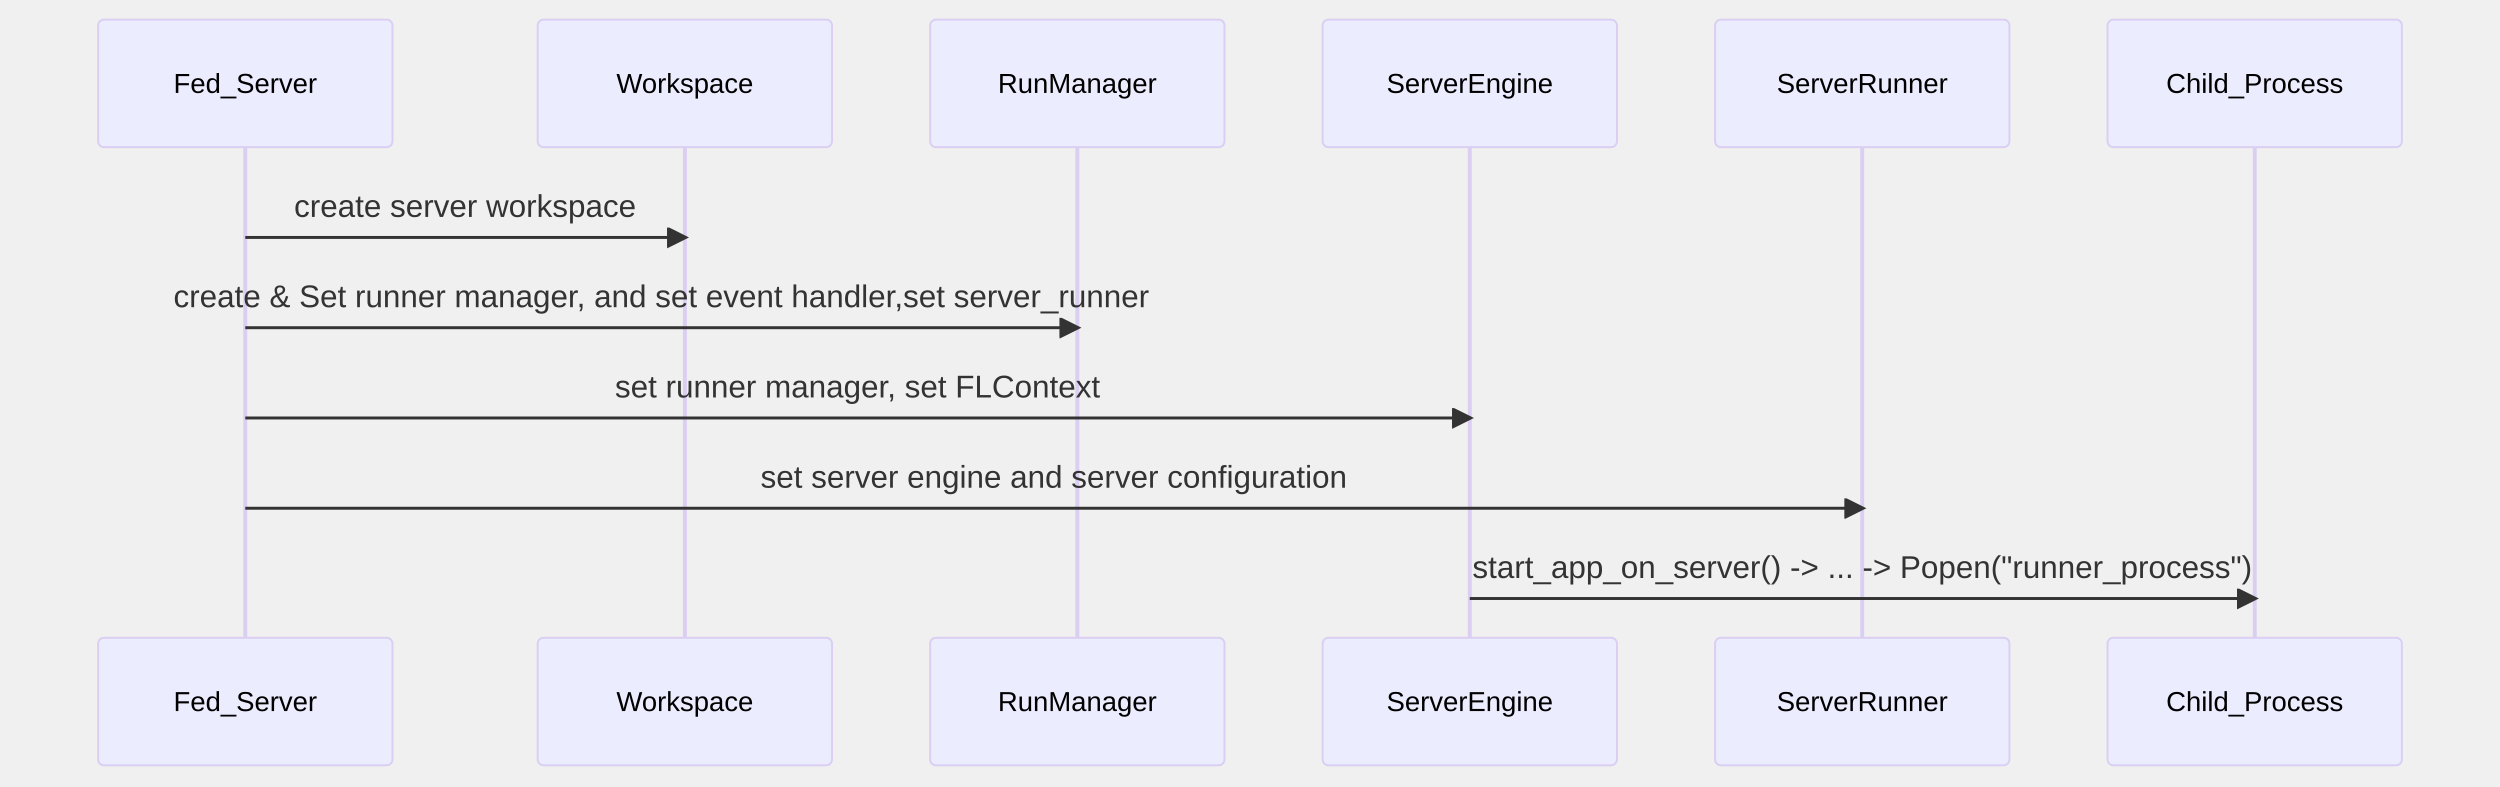
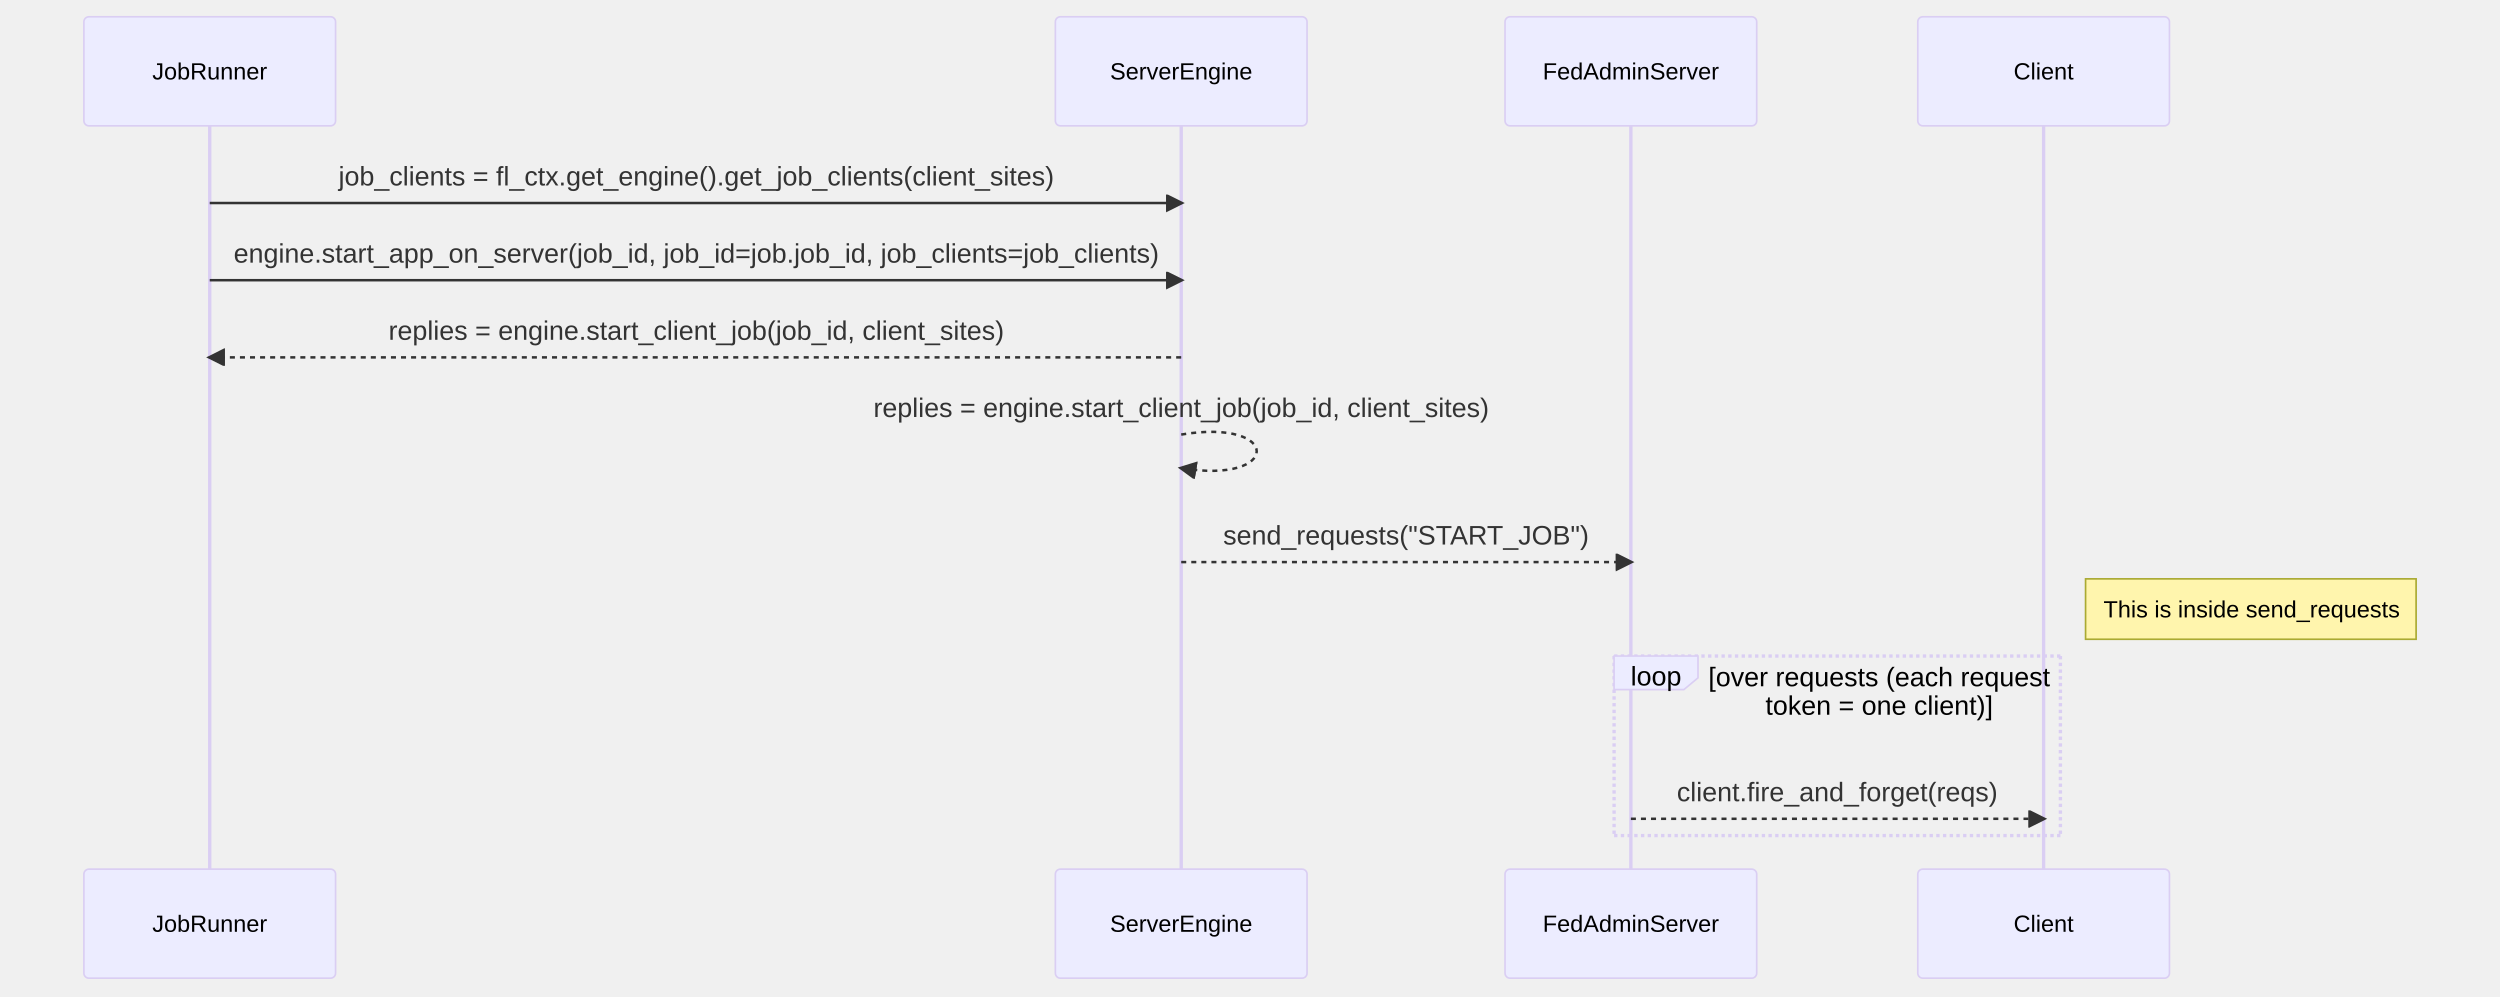
- <svg xmlns="http://www.w3.org/2000/svg" aria-labelledby="chart-title-mermaid-1664764199649 chart-desc-mermaid-1664764199649" role="img" viewBox="-50 -10 1274 401" style="max-width: 1274px; background-color: white;" width="100%" id="mermaid-1664764199649">
-   <style>#mermaid-1664764199649 {font-family:"trebuchet ms",verdana,arial,sans-serif;font-size:16px;fill:#333;}#mermaid-1664764199649 .error-icon{fill:#552222;}#mermaid-1664764199649 .error-text{fill:#552222;stroke:#552222;}#mermaid-1664764199649 .edge-thickness-normal{stroke-width:2px;}#mermaid-1664764199649 .edge-thickness-thick{stroke-width:3.5px;}#mermaid-1664764199649 .edge-pattern-solid{stroke-dasharray:0;}#mermaid-1664764199649 .edge-pattern-dashed{stroke-dasharray:3;}#mermaid-1664764199649 .edge-pattern-dotted{stroke-dasharray:2;}#mermaid-1664764199649 .marker{fill:#333333;stroke:#333333;}#mermaid-1664764199649 .marker.cross{stroke:#333333;}#mermaid-1664764199649 svg{font-family:"trebuchet ms",verdana,arial,sans-serif;font-size:16px;}#mermaid-1664764199649 .actor{stroke:hsl(259.626, 59.777%, 87.902%);fill:#ECECFF;}#mermaid-1664764199649 text.actor&gt;tspan{fill:black;stroke:none;}#mermaid-1664764199649 .actor-line{stroke:grey;}#mermaid-1664764199649 .messageLine0{stroke-width:1.5;stroke-dasharray:none;stroke:#333;}#mermaid-1664764199649 .messageLine1{stroke-width:1.5;stroke-dasharray:2,2;stroke:#333;}#mermaid-1664764199649 #arrowhead path{fill:#333;stroke:#333;}#mermaid-1664764199649 .sequenceNumber{fill:white;}#mermaid-1664764199649 #sequencenumber{fill:#333;}#mermaid-1664764199649 #crosshead path{fill:#333;stroke:#333;}#mermaid-1664764199649 .messageText{fill:#333;stroke:none;}#mermaid-1664764199649 .labelBox{stroke:hsl(259.626, 59.777%, 87.902%);fill:#ECECFF;}#mermaid-1664764199649 .labelText,#mermaid-1664764199649 .labelText&gt;tspan{fill:black;stroke:none;}#mermaid-1664764199649 .loopText,#mermaid-1664764199649 .loopText&gt;tspan{fill:black;stroke:none;}#mermaid-1664764199649 .loopLine{stroke-width:2px;stroke-dasharray:2,2;stroke:hsl(259.626, 59.777%, 87.902%);fill:hsl(259.626, 59.777%, 87.902%);}#mermaid-1664764199649 .note{stroke:#aaaa33;fill:#fff5ad;}#mermaid-1664764199649 .noteText,#mermaid-1664764199649 .noteText&gt;tspan{fill:black;stroke:none;}#mermaid-1664764199649 .activation0{fill:#f4f4f4;stroke:#666;}#mermaid-1664764199649 .activation1{fill:#f4f4f4;stroke:#666;}#mermaid-1664764199649 .activation2{fill:#f4f4f4;stroke:#666;}#mermaid-1664764199649 .actorPopupMenu{position:absolute;}#mermaid-1664764199649 .actorPopupMenuPanel{position:absolute;fill:#ECECFF;box-shadow:0px 8px 16px 0px rgba(0,0,0,0.2);filter:drop-shadow(3px 5px 2px rgb(0 0 0 / 0.4));}#mermaid-1664764199649 .actor-man line{stroke:hsl(259.626, 59.777%, 87.902%);fill:#ECECFF;}#mermaid-1664764199649 .actor-man circle,#mermaid-1664764199649 line{stroke:hsl(259.626, 59.777%, 87.902%);fill:#ECECFF;stroke-width:2px;}#mermaid-1664764199649 :root{--mermaid-font-family:"trebuchet ms",verdana,arial,sans-serif;}</style>
+ <svg xmlns="http://www.w3.org/2000/svg" aria-labelledby="chart-title-mermaid-1664767334929 chart-desc-mermaid-1664767334929" role="img" viewBox="-50 -10 1490 594" style="max-width: 1490px; background-color: white;" width="100%" id="mermaid-1664767334929">
+   <style>#mermaid-1664767334929 {font-family:"trebuchet ms",verdana,arial,sans-serif;font-size:16px;fill:#333;}#mermaid-1664767334929 .error-icon{fill:#552222;}#mermaid-1664767334929 .error-text{fill:#552222;stroke:#552222;}#mermaid-1664767334929 .edge-thickness-normal{stroke-width:2px;}#mermaid-1664767334929 .edge-thickness-thick{stroke-width:3.5px;}#mermaid-1664767334929 .edge-pattern-solid{stroke-dasharray:0;}#mermaid-1664767334929 .edge-pattern-dashed{stroke-dasharray:3;}#mermaid-1664767334929 .edge-pattern-dotted{stroke-dasharray:2;}#mermaid-1664767334929 .marker{fill:#333333;stroke:#333333;}#mermaid-1664767334929 .marker.cross{stroke:#333333;}#mermaid-1664767334929 svg{font-family:"trebuchet ms",verdana,arial,sans-serif;font-size:16px;}#mermaid-1664767334929 .actor{stroke:hsl(259.626, 59.777%, 87.902%);fill:#ECECFF;}#mermaid-1664767334929 text.actor&gt;tspan{fill:black;stroke:none;}#mermaid-1664767334929 .actor-line{stroke:grey;}#mermaid-1664767334929 .messageLine0{stroke-width:1.5;stroke-dasharray:none;stroke:#333;}#mermaid-1664767334929 .messageLine1{stroke-width:1.5;stroke-dasharray:2,2;stroke:#333;}#mermaid-1664767334929 #arrowhead path{fill:#333;stroke:#333;}#mermaid-1664767334929 .sequenceNumber{fill:white;}#mermaid-1664767334929 #sequencenumber{fill:#333;}#mermaid-1664767334929 #crosshead path{fill:#333;stroke:#333;}#mermaid-1664767334929 .messageText{fill:#333;stroke:none;}#mermaid-1664767334929 .labelBox{stroke:hsl(259.626, 59.777%, 87.902%);fill:#ECECFF;}#mermaid-1664767334929 .labelText,#mermaid-1664767334929 .labelText&gt;tspan{fill:black;stroke:none;}#mermaid-1664767334929 .loopText,#mermaid-1664767334929 .loopText&gt;tspan{fill:black;stroke:none;}#mermaid-1664767334929 .loopLine{stroke-width:2px;stroke-dasharray:2,2;stroke:hsl(259.626, 59.777%, 87.902%);fill:hsl(259.626, 59.777%, 87.902%);}#mermaid-1664767334929 .note{stroke:#aaaa33;fill:#fff5ad;}#mermaid-1664767334929 .noteText,#mermaid-1664767334929 .noteText&gt;tspan{fill:black;stroke:none;}#mermaid-1664767334929 .activation0{fill:#f4f4f4;stroke:#666;}#mermaid-1664767334929 .activation1{fill:#f4f4f4;stroke:#666;}#mermaid-1664767334929 .activation2{fill:#f4f4f4;stroke:#666;}#mermaid-1664767334929 .actorPopupMenu{position:absolute;}#mermaid-1664767334929 .actorPopupMenuPanel{position:absolute;fill:#ECECFF;box-shadow:0px 8px 16px 0px rgba(0,0,0,0.2);filter:drop-shadow(3px 5px 2px rgb(0 0 0 / 0.4));}#mermaid-1664767334929 .actor-man line{stroke:hsl(259.626, 59.777%, 87.902%);fill:#ECECFF;}#mermaid-1664767334929 .actor-man circle,#mermaid-1664767334929 line{stroke:hsl(259.626, 59.777%, 87.902%);fill:#ECECFF;stroke-width:2px;}#mermaid-1664767334929 :root{--mermaid-font-family:"trebuchet ms",verdana,arial,sans-serif;}</style>
  <g />
  <defs>
    <symbol height="24" width="24" id="computer">
      <path d="M2 2v13h20v-13h-20zm18 11h-16v-9h16v9zm-10.228 6l.466-1h3.524l.467 1h-4.457zm14.228 3h-24l2-6h2.104l-1.33 4h18.45l-1.297-4h2.073l2 6zm-5-10h-14v-7h14v7z" transform="scale(.5)" />
    </symbol>
  </defs>
  <defs>
    <symbol clip-rule="evenodd" fill-rule="evenodd" id="database">
      <path d="M12.258.001l.256.004.255.005.253.008.251.01.249.012.247.015.246.016.242.019.241.02.239.023.236.024.233.027.231.028.229.031.225.032.223.034.22.036.217.038.214.04.211.041.208.043.205.045.201.046.198.048.194.05.191.051.187.053.183.054.18.056.175.057.172.059.168.06.163.061.16.063.155.064.15.066.074.033.073.033.071.034.07.034.069.035.068.035.067.035.066.035.064.036.064.036.062.036.06.036.06.037.058.037.058.037.055.038.055.038.053.038.052.038.051.039.05.039.048.039.047.039.045.04.044.04.043.04.041.04.04.041.039.041.037.041.036.041.034.041.033.042.032.042.03.042.029.042.027.042.026.043.024.043.023.043.021.043.02.043.018.044.017.043.015.044.013.044.012.044.011.045.009.044.007.045.006.045.004.045.002.045.001.045v17l-.001.045-.002.045-.004.045-.006.045-.007.045-.009.044-.011.045-.012.044-.013.044-.015.044-.017.043-.018.044-.02.043-.021.043-.023.043-.024.043-.026.043-.027.042-.029.042-.03.042-.032.042-.033.042-.034.041-.036.041-.037.041-.039.041-.04.041-.041.04-.043.04-.044.04-.045.04-.047.039-.048.039-.05.039-.051.039-.052.038-.053.038-.055.038-.055.038-.058.037-.058.037-.06.037-.06.036-.062.036-.064.036-.064.036-.066.035-.067.035-.068.035-.069.035-.07.034-.071.034-.073.033-.074.033-.15.066-.155.064-.16.063-.163.061-.168.06-.172.059-.175.057-.18.056-.183.054-.187.053-.191.051-.194.05-.198.048-.201.046-.205.045-.208.043-.211.041-.214.04-.217.038-.22.036-.223.034-.225.032-.229.031-.231.028-.233.027-.236.024-.239.023-.241.02-.242.019-.246.016-.247.015-.249.012-.251.01-.253.008-.255.005-.256.004-.258.001-.258-.001-.256-.004-.255-.005-.253-.008-.251-.01-.249-.012-.247-.015-.245-.016-.243-.019-.241-.02-.238-.023-.236-.024-.234-.027-.231-.028-.228-.031-.226-.032-.223-.034-.22-.036-.217-.038-.214-.04-.211-.041-.208-.043-.204-.045-.201-.046-.198-.048-.195-.05-.19-.051-.187-.053-.184-.054-.179-.056-.176-.057-.172-.059-.167-.06-.164-.061-.159-.063-.155-.064-.151-.066-.074-.033-.072-.033-.072-.034-.07-.034-.069-.035-.068-.035-.067-.035-.066-.035-.064-.036-.063-.036-.062-.036-.061-.036-.06-.037-.058-.037-.057-.037-.056-.038-.055-.038-.053-.038-.052-.038-.051-.039-.049-.039-.049-.039-.046-.039-.046-.04-.044-.04-.043-.04-.041-.04-.04-.041-.039-.041-.037-.041-.036-.041-.034-.041-.033-.042-.032-.042-.03-.042-.029-.042-.027-.042-.026-.043-.024-.043-.023-.043-.021-.043-.02-.043-.018-.044-.017-.043-.015-.044-.013-.044-.012-.044-.011-.045-.009-.044-.007-.045-.006-.045-.004-.045-.002-.045-.001-.045v-17l.001-.045.002-.045.004-.045.006-.045.007-.045.009-.044.011-.045.012-.044.013-.044.015-.044.017-.043.018-.044.02-.043.021-.043.023-.043.024-.043.026-.043.027-.042.029-.042.03-.042.032-.042.033-.042.034-.041.036-.041.037-.041.039-.041.04-.041.041-.04.043-.04.044-.04.046-.04.046-.039.049-.039.049-.039.051-.039.052-.038.053-.038.055-.038.056-.038.057-.037.058-.037.06-.037.061-.036.062-.036.063-.036.064-.036.066-.035.067-.035.068-.035.069-.035.07-.034.072-.034.072-.033.074-.033.151-.066.155-.064.159-.063.164-.061.167-.06.172-.059.176-.057.179-.056.184-.054.187-.053.19-.051.195-.05.198-.048.201-.046.204-.045.208-.043.211-.041.214-.04.217-.038.22-.036.223-.034.226-.032.228-.031.231-.028.234-.027.236-.024.238-.023.241-.02.243-.019.245-.016.247-.015.249-.012.251-.01.253-.008.255-.005.256-.004.258-.001.258.001zm-9.258 20.499v.01l.001.021.003.021.004.022.005.021.006.022.007.022.009.023.01.022.011.023.012.023.013.023.015.023.016.024.017.023.018.024.019.024.021.024.022.025.023.024.024.025.052.049.056.05.061.051.066.051.07.051.075.051.079.052.084.052.088.052.092.052.097.052.102.051.105.052.11.052.114.051.119.051.123.051.127.05.131.05.135.05.139.048.144.049.147.047.152.047.155.047.16.045.163.045.167.043.171.043.176.041.178.041.183.039.187.039.19.037.194.035.197.035.202.033.204.031.209.03.212.029.216.027.219.025.222.024.226.021.23.02.233.018.236.016.24.015.243.012.246.01.249.008.253.005.256.004.259.001.26-.001.257-.004.254-.005.25-.008.247-.011.244-.012.241-.014.237-.016.233-.018.231-.021.226-.021.224-.024.22-.026.216-.027.212-.028.21-.031.205-.031.202-.034.198-.034.194-.036.191-.037.187-.039.183-.04.179-.04.175-.042.172-.043.168-.044.163-.045.16-.046.155-.046.152-.047.148-.048.143-.049.139-.049.136-.05.131-.05.126-.05.123-.051.118-.052.114-.051.11-.052.106-.052.101-.052.096-.052.092-.052.088-.053.083-.051.079-.052.074-.052.07-.051.065-.051.06-.051.056-.05.051-.05.023-.024.023-.025.021-.024.02-.024.019-.024.018-.024.017-.024.015-.023.014-.024.013-.023.012-.023.01-.023.01-.022.008-.022.006-.022.006-.022.004-.022.004-.021.001-.021.001-.021v-4.127l-.077.055-.08.053-.083.054-.085.053-.087.052-.09.052-.093.051-.095.05-.097.05-.1.049-.102.049-.105.048-.106.047-.109.047-.111.046-.114.045-.115.045-.118.044-.12.043-.122.042-.124.042-.126.041-.128.04-.13.04-.132.038-.134.038-.135.037-.138.037-.139.035-.142.035-.143.034-.144.033-.147.032-.148.031-.15.03-.151.03-.153.029-.154.027-.156.027-.158.026-.159.025-.161.024-.162.023-.163.022-.165.021-.166.02-.167.019-.169.018-.169.017-.171.016-.173.015-.173.014-.175.013-.175.012-.177.011-.178.01-.179.008-.179.008-.181.006-.182.005-.182.004-.184.003-.184.002h-.37l-.184-.002-.184-.003-.182-.004-.182-.005-.181-.006-.179-.008-.179-.008-.178-.01-.176-.011-.176-.012-.175-.013-.173-.014-.172-.015-.171-.016-.17-.017-.169-.018-.167-.019-.166-.02-.165-.021-.163-.022-.162-.023-.161-.024-.159-.025-.157-.026-.156-.027-.155-.027-.153-.029-.151-.03-.15-.03-.148-.031-.146-.032-.145-.033-.143-.034-.141-.035-.14-.035-.137-.037-.136-.037-.134-.038-.132-.038-.13-.04-.128-.04-.126-.041-.124-.042-.122-.042-.12-.044-.117-.043-.116-.045-.113-.045-.112-.046-.109-.047-.106-.047-.105-.048-.102-.049-.1-.049-.097-.05-.095-.05-.093-.052-.09-.051-.087-.052-.085-.053-.083-.054-.08-.054-.077-.054v4.127zm0-5.654v.011l.001.021.003.021.004.021.005.022.006.022.007.022.009.022.01.022.011.023.012.023.013.023.015.024.016.023.017.024.018.024.019.024.021.024.022.024.023.025.024.024.052.05.056.05.061.05.066.051.07.051.075.052.079.051.084.052.088.052.092.052.097.052.102.052.105.052.11.051.114.051.119.052.123.05.127.051.131.05.135.049.139.049.144.048.147.048.152.047.155.046.16.045.163.045.167.044.171.042.176.042.178.04.183.04.187.038.19.037.194.036.197.034.202.033.204.032.209.03.212.028.216.027.219.025.222.024.226.022.23.02.233.018.236.016.24.014.243.012.246.01.249.008.253.006.256.003.259.001.26-.001.257-.003.254-.006.25-.008.247-.01.244-.012.241-.015.237-.016.233-.018.231-.02.226-.022.224-.024.22-.025.216-.027.212-.029.21-.03.205-.032.202-.033.198-.035.194-.036.191-.037.187-.039.183-.039.179-.041.175-.042.172-.043.168-.044.163-.045.16-.045.155-.047.152-.047.148-.048.143-.048.139-.05.136-.049.131-.05.126-.051.123-.051.118-.051.114-.052.11-.052.106-.052.101-.052.096-.052.092-.052.088-.052.083-.052.079-.052.074-.051.07-.052.065-.051.06-.05.056-.051.051-.049.023-.025.023-.024.021-.025.02-.024.019-.024.018-.024.017-.024.015-.023.014-.023.013-.024.012-.022.01-.023.01-.023.008-.022.006-.022.006-.022.004-.021.004-.022.001-.021.001-.021v-4.139l-.077.054-.08.054-.083.054-.085.052-.087.053-.09.051-.093.051-.095.051-.097.05-.1.049-.102.049-.105.048-.106.047-.109.047-.111.046-.114.045-.115.044-.118.044-.12.044-.122.042-.124.042-.126.041-.128.04-.13.039-.132.039-.134.038-.135.037-.138.036-.139.036-.142.035-.143.033-.144.033-.147.033-.148.031-.15.03-.151.03-.153.028-.154.028-.156.027-.158.026-.159.025-.161.024-.162.023-.163.022-.165.021-.166.02-.167.019-.169.018-.169.017-.171.016-.173.015-.173.014-.175.013-.175.012-.177.011-.178.009-.179.009-.179.007-.181.007-.182.005-.182.004-.184.003-.184.002h-.37l-.184-.002-.184-.003-.182-.004-.182-.005-.181-.007-.179-.007-.179-.009-.178-.009-.176-.011-.176-.012-.175-.013-.173-.014-.172-.015-.171-.016-.17-.017-.169-.018-.167-.019-.166-.02-.165-.021-.163-.022-.162-.023-.161-.024-.159-.025-.157-.026-.156-.027-.155-.028-.153-.028-.151-.03-.15-.03-.148-.031-.146-.033-.145-.033-.143-.033-.141-.035-.14-.036-.137-.036-.136-.037-.134-.038-.132-.039-.13-.039-.128-.04-.126-.041-.124-.042-.122-.043-.12-.043-.117-.044-.116-.044-.113-.046-.112-.046-.109-.046-.106-.047-.105-.048-.102-.049-.1-.049-.097-.05-.095-.051-.093-.051-.09-.051-.087-.053-.085-.052-.083-.054-.08-.054-.077-.054v4.139zm0-5.666v.011l.001.02.003.022.004.021.005.022.006.021.007.022.009.023.01.022.011.023.012.023.013.023.015.023.016.024.017.024.018.023.019.024.021.025.022.024.023.024.024.025.052.05.056.05.061.05.066.051.07.051.075.052.079.051.084.052.088.052.092.052.097.052.102.052.105.051.11.052.114.051.119.051.123.051.127.05.131.05.135.05.139.049.144.048.147.048.152.047.155.046.16.045.163.045.167.043.171.043.176.042.178.04.183.04.187.038.19.037.194.036.197.034.202.033.204.032.209.03.212.028.216.027.219.025.222.024.226.021.23.02.233.018.236.017.24.014.243.012.246.01.249.008.253.006.256.003.259.001.26-.001.257-.003.254-.006.25-.008.247-.01.244-.013.241-.014.237-.016.233-.018.231-.02.226-.022.224-.024.22-.025.216-.027.212-.029.21-.03.205-.032.202-.033.198-.035.194-.036.191-.037.187-.039.183-.039.179-.041.175-.042.172-.043.168-.044.163-.045.16-.045.155-.047.152-.047.148-.048.143-.049.139-.049.136-.049.131-.051.126-.05.123-.051.118-.052.114-.051.11-.052.106-.052.101-.052.096-.052.092-.052.088-.052.083-.052.079-.052.074-.052.07-.051.065-.051.06-.051.056-.05.051-.049.023-.025.023-.025.021-.024.02-.024.019-.024.018-.024.017-.024.015-.023.014-.024.013-.023.012-.023.01-.022.01-.023.008-.022.006-.022.006-.022.004-.022.004-.021.001-.021.001-.021v-4.153l-.077.054-.08.054-.083.053-.085.053-.087.053-.09.051-.093.051-.095.051-.097.05-.1.049-.102.048-.105.048-.106.048-.109.046-.111.046-.114.046-.115.044-.118.044-.12.043-.122.043-.124.042-.126.041-.128.04-.13.039-.132.039-.134.038-.135.037-.138.036-.139.036-.142.034-.143.034-.144.033-.147.032-.148.032-.15.03-.151.03-.153.028-.154.028-.156.027-.158.026-.159.024-.161.024-.162.023-.163.023-.165.021-.166.02-.167.019-.169.018-.169.017-.171.016-.173.015-.173.014-.175.013-.175.012-.177.01-.178.01-.179.009-.179.007-.181.006-.182.006-.182.004-.184.003-.184.001-.185.001-.185-.001-.184-.001-.184-.003-.182-.004-.182-.006-.181-.006-.179-.007-.179-.009-.178-.01-.176-.01-.176-.012-.175-.013-.173-.014-.172-.015-.171-.016-.17-.017-.169-.018-.167-.019-.166-.02-.165-.021-.163-.023-.162-.023-.161-.024-.159-.024-.157-.026-.156-.027-.155-.028-.153-.028-.151-.03-.15-.03-.148-.032-.146-.032-.145-.033-.143-.034-.141-.034-.14-.036-.137-.036-.136-.037-.134-.038-.132-.039-.13-.039-.128-.041-.126-.041-.124-.041-.122-.043-.12-.043-.117-.044-.116-.044-.113-.046-.112-.046-.109-.046-.106-.048-.105-.048-.102-.048-.1-.05-.097-.049-.095-.051-.093-.051-.09-.052-.087-.052-.085-.053-.083-.053-.08-.054-.077-.054v4.153zm8.74-8.179l-.257.004-.254.005-.25.008-.247.011-.244.012-.241.014-.237.016-.233.018-.231.021-.226.022-.224.023-.22.026-.216.027-.212.028-.21.031-.205.032-.202.033-.198.034-.194.036-.191.038-.187.038-.183.04-.179.041-.175.042-.172.043-.168.043-.163.045-.16.046-.155.046-.152.048-.148.048-.143.048-.139.049-.136.05-.131.05-.126.051-.123.051-.118.051-.114.052-.11.052-.106.052-.101.052-.096.052-.092.052-.088.052-.083.052-.079.052-.074.051-.07.052-.065.051-.06.05-.056.05-.051.05-.023.025-.023.024-.021.024-.02.025-.019.024-.018.024-.017.023-.015.024-.014.023-.013.023-.012.023-.01.023-.01.022-.008.022-.006.023-.006.021-.004.022-.004.021-.001.021-.001.021.001.021.001.021.004.021.004.022.006.021.006.023.008.022.01.022.01.023.012.023.013.023.014.023.015.024.017.023.018.024.019.024.02.025.021.024.023.024.023.025.051.05.056.05.06.05.065.051.07.052.074.051.079.052.083.052.088.052.092.052.096.052.101.052.106.052.11.052.114.052.118.051.123.051.126.051.131.05.136.05.139.049.143.048.148.048.152.048.155.046.16.046.163.045.168.043.172.043.175.042.179.041.183.04.187.038.191.038.194.036.198.034.202.033.205.032.21.031.212.028.216.027.22.026.224.023.226.022.231.021.233.018.237.016.241.014.244.012.247.011.25.008.254.005.257.004.26.001.26-.001.257-.004.254-.005.25-.008.247-.011.244-.012.241-.014.237-.016.233-.018.231-.021.226-.022.224-.023.22-.026.216-.027.212-.028.21-.031.205-.032.202-.033.198-.034.194-.036.191-.038.187-.038.183-.04.179-.041.175-.042.172-.043.168-.043.163-.045.16-.046.155-.046.152-.048.148-.048.143-.048.139-.049.136-.05.131-.05.126-.051.123-.051.118-.051.114-.052.11-.052.106-.052.101-.052.096-.052.092-.052.088-.052.083-.052.079-.052.074-.051.07-.052.065-.051.06-.05.056-.05.051-.05.023-.025.023-.024.021-.024.02-.025.019-.024.018-.024.017-.023.015-.024.014-.023.013-.023.012-.023.01-.023.01-.022.008-.022.006-.023.006-.021.004-.022.004-.021.001-.021.001-.021-.001-.021-.001-.021-.004-.021-.004-.022-.006-.021-.006-.023-.008-.022-.01-.022-.01-.023-.012-.023-.013-.023-.014-.023-.015-.024-.017-.023-.018-.024-.019-.024-.02-.025-.021-.024-.023-.024-.023-.025-.051-.05-.056-.05-.06-.05-.065-.051-.07-.052-.074-.051-.079-.052-.083-.052-.088-.052-.092-.052-.096-.052-.101-.052-.106-.052-.11-.052-.114-.052-.118-.051-.123-.051-.126-.051-.131-.05-.136-.05-.139-.049-.143-.048-.148-.048-.152-.048-.155-.046-.16-.046-.163-.045-.168-.043-.172-.043-.175-.042-.179-.041-.183-.04-.187-.038-.191-.038-.194-.036-.198-.034-.202-.033-.205-.032-.21-.031-.212-.028-.216-.027-.22-.026-.224-.023-.226-.022-.231-.021-.233-.018-.237-.016-.241-.014-.244-.012-.247-.011-.25-.008-.254-.005-.257-.004-.26-.001-.26.001z" transform="scale(.5)" />
    </symbol>
  </defs>
  <defs>
    <symbol height="24" width="24" id="clock">
      <path d="M12 2c5.514 0 10 4.486 10 10s-4.486 10-10 10-10-4.486-10-10 4.486-10 10-10zm0-2c-6.627 0-12 5.373-12 12s5.373 12 12 12 12-5.373 12-12-5.373-12-12-12zm5.848 12.459c.202.038.202.333.001.372-1.907.361-6.045 1.111-6.547 1.111-.719 0-1.301-.582-1.301-1.301 0-.512.77-5.447 1.125-7.445.034-.192.312-.181.343.014l.985 6.238 5.394 1.011z" transform="scale(.5)" />
    </symbol>
  </defs>
  <g>
-     <line stroke="#999" stroke-width="0.5px" class="200" y2="335" x2="75" y1="5" x1="75" id="actor0" />
+     <line stroke="#999" stroke-width="0.5px" class="200" y2="528" x2="75" y1="5" x1="75" id="actor0" />
    <g id="root-0">
      <rect class="actor" ry="3" rx="3" height="65" width="150" stroke="#666" fill="#eaeaea" y="0" x="0" />
      <text style="text-anchor: middle; font-size: 14px; font-weight: 400;" class="actor" alignment-baseline="central" dominant-baseline="central" y="32.5" x="75">
-         <tspan dy="0" x="75">Fed_Server</tspan>
+         <tspan dy="0" x="75">JobRunner</tspan>
      </text>
    </g>
  </g>
  <g>
-     <line stroke="#999" stroke-width="0.5px" class="200" y2="335" x2="299" y1="5" x1="299" id="actor1" />
+     <line stroke="#999" stroke-width="0.5px" class="200" y2="528" x2="654" y1="5" x1="654" id="actor1" />
    <g id="root-1">
-       <rect class="actor" ry="3" rx="3" height="65" width="150" stroke="#666" fill="#eaeaea" y="0" x="224" />
-       <text style="text-anchor: middle; font-size: 14px; font-weight: 400;" class="actor" alignment-baseline="central" dominant-baseline="central" y="32.5" x="299">
-         <tspan dy="0" x="299">Workspace</tspan>
+       <rect class="actor" ry="3" rx="3" height="65" width="150" stroke="#666" fill="#eaeaea" y="0" x="579" />
+       <text style="text-anchor: middle; font-size: 14px; font-weight: 400;" class="actor" alignment-baseline="central" dominant-baseline="central" y="32.5" x="654">
+         <tspan dy="0" x="654">ServerEngine</tspan>
      </text>
    </g>
  </g>
  <g>
-     <line stroke="#999" stroke-width="0.5px" class="200" y2="335" x2="499" y1="5" x1="499" id="actor2" />
+     <line stroke="#999" stroke-width="0.5px" class="200" y2="528" x2="922" y1="5" x1="922" id="actor2" />
    <g id="root-2">
-       <rect class="actor" ry="3" rx="3" height="65" width="150" stroke="#666" fill="#eaeaea" y="0" x="424" />
-       <text style="text-anchor: middle; font-size: 14px; font-weight: 400;" class="actor" alignment-baseline="central" dominant-baseline="central" y="32.5" x="499">
-         <tspan dy="0" x="499">RunManager</tspan>
+       <rect class="actor" ry="3" rx="3" height="65" width="150" stroke="#666" fill="#eaeaea" y="0" x="847" />
+       <text style="text-anchor: middle; font-size: 14px; font-weight: 400;" class="actor" alignment-baseline="central" dominant-baseline="central" y="32.5" x="922">
+         <tspan dy="0" x="922">FedAdminServer</tspan>
      </text>
    </g>
  </g>
  <g>
-     <line stroke="#999" stroke-width="0.5px" class="200" y2="335" x2="699" y1="5" x1="699" id="actor3" />
+     <line stroke="#999" stroke-width="0.5px" class="200" y2="528" x2="1168" y1="5" x1="1168" id="actor3" />
    <g id="root-3">
-       <rect class="actor" ry="3" rx="3" height="65" width="150" stroke="#666" fill="#eaeaea" y="0" x="624" />
-       <text style="text-anchor: middle; font-size: 14px; font-weight: 400;" class="actor" alignment-baseline="central" dominant-baseline="central" y="32.5" x="699">
-         <tspan dy="0" x="699">ServerEngine</tspan>
-       </text>
-     </g>
-   </g>
-   <g>
-     <line stroke="#999" stroke-width="0.5px" class="200" y2="335" x2="899" y1="5" x1="899" id="actor4" />
-     <g id="root-4">
-       <rect class="actor" ry="3" rx="3" height="65" width="150" stroke="#666" fill="#eaeaea" y="0" x="824" />
-       <text style="text-anchor: middle; font-size: 14px; font-weight: 400;" class="actor" alignment-baseline="central" dominant-baseline="central" y="32.5" x="899">
-         <tspan dy="0" x="899">ServerRunner</tspan>
-       </text>
-     </g>
-   </g>
-   <g>
-     <line stroke="#999" stroke-width="0.5px" class="200" y2="335" x2="1099" y1="5" x1="1099" id="actor5" />
-     <g id="root-5">
-       <rect class="actor" ry="3" rx="3" height="65" width="150" stroke="#666" fill="#eaeaea" y="0" x="1024" />
-       <text style="text-anchor: middle; font-size: 14px; font-weight: 400;" class="actor" alignment-baseline="central" dominant-baseline="central" y="32.5" x="1099">
-         <tspan dy="0" x="1099">Child_Process</tspan>
+       <rect class="actor" ry="3" rx="3" height="65" width="150" stroke="#666" fill="#eaeaea" y="0" x="1093" />
+       <text style="text-anchor: middle; font-size: 14px; font-weight: 400;" class="actor" alignment-baseline="central" dominant-baseline="central" y="32.5" x="1168">
+         <tspan dy="0" x="1168">Client</tspan>
      </text>
    </g>
  </g>
  <defs>
    <marker orient="auto" markerHeight="12" markerWidth="12" markerUnits="userSpaceOnUse" refY="5" refX="9" id="arrowhead">
      <path d="M 0 0 L 10 5 L 0 10 z" />
    </marker>
  </defs>
  <defs>
    <marker refY="4" refX="16" orient="auto" markerHeight="8" markerWidth="15" id="crosshead">
      <path style="stroke-dasharray: 0, 0;" d="M 9,2 V 6 L16,4 Z" stroke-width="1px" stroke="#000000" fill="black" />
      <path style="stroke-dasharray: 0, 0;" d="M 0,1 L 6,7 M 6,1 L 0,7" stroke-width="1px" stroke="#000000" fill="none" />
    </marker>
  </defs>
  <defs>
    <marker orient="auto" markerHeight="28" markerWidth="20" refY="7" refX="18" id="filled-head">
      <path d="M 18,7 L9,13 L14,7 L9,1 Z" />
    </marker>
  </defs>
  <defs>
    <marker orient="auto" markerHeight="40" markerWidth="60" refY="15" refX="15" id="sequencenumber">
      <circle r="6" cy="15" cx="15" />
    </marker>
  </defs>
-   <text style="font-size: 16px; font-weight: 400;" dy="1em" class="messageText" alignment-baseline="middle" dominant-baseline="middle" text-anchor="middle" y="80" x="187">create server workspace</text>
-   <line style="fill: none;" marker-end="url(#arrowhead)" stroke="none" stroke-width="2" class="messageLine0" y2="111" x2="299" y1="111" x1="75" />
-   <text style="font-size: 16px; font-weight: 400;" dy="1em" class="messageText" alignment-baseline="middle" dominant-baseline="middle" text-anchor="middle" y="126" x="287">create &amp; Set runner manager, and set event handler,set server_runner</text>
-   <line style="fill: none;" marker-end="url(#arrowhead)" stroke="none" stroke-width="2" class="messageLine0" y2="157" x2="499" y1="157" x1="75" />
-   <text style="font-size: 16px; font-weight: 400;" dy="1em" class="messageText" alignment-baseline="middle" dominant-baseline="middle" text-anchor="middle" y="172" x="387">set runner manager, set FLContext</text>
-   <line style="fill: none;" marker-end="url(#arrowhead)" stroke="none" stroke-width="2" class="messageLine0" y2="203" x2="699" y1="203" x1="75" />
-   <text style="font-size: 16px; font-weight: 400;" dy="1em" class="messageText" alignment-baseline="middle" dominant-baseline="middle" text-anchor="middle" y="218" x="487">set server engine and server configuration</text>
-   <line style="fill: none;" marker-end="url(#arrowhead)" stroke="none" stroke-width="2" class="messageLine0" y2="249" x2="899" y1="249" x1="75" />
-   <text style="font-size: 16px; font-weight: 400;" dy="1em" class="messageText" alignment-baseline="middle" dominant-baseline="middle" text-anchor="middle" y="264" x="899">start_app_on_server() -&gt; ... -&gt; Popen("runner_process")</text>
-   <line style="fill: none;" marker-end="url(#arrowhead)" stroke="none" stroke-width="2" class="messageLine0" y2="295" x2="1099" y1="295" x1="699" />
  <g>
-     <rect class="actor" ry="3" rx="3" height="65" width="150" stroke="#666" fill="#eaeaea" y="315" x="0" />
-     <text style="text-anchor: middle; font-size: 14px; font-weight: 400;" class="actor" alignment-baseline="central" dominant-baseline="central" y="347.5" x="75">
-       <tspan dy="0" x="75">Fed_Server</tspan>
+     <rect class="note" ry="0" rx="0" height="36" width="197" stroke="#666" fill="#EDF2AE" y="335" x="1193" />
+     <text style="font-size: 14px; font-weight: 400;" dy="1em" class="noteText" alignment-baseline="middle" dominant-baseline="middle" text-anchor="middle" y="340" x="1292">
+       <tspan x="1292">This is inside send_requests</tspan>
    </text>
  </g>
  <g>
-     <rect class="actor" ry="3" rx="3" height="65" width="150" stroke="#666" fill="#eaeaea" y="315" x="224" />
-     <text style="text-anchor: middle; font-size: 14px; font-weight: 400;" class="actor" alignment-baseline="central" dominant-baseline="central" y="347.5" x="299">
-       <tspan dy="0" x="299">Workspace</tspan>
+     <line class="loopLine" y2="381" x2="1178" y1="381" x1="912" />
+     <line class="loopLine" y2="488" x2="1178" y1="381" x1="1178" />
+     <line class="loopLine" y2="488" x2="1178" y1="488" x1="912" />
+     <line class="loopLine" y2="488" x2="912" y1="381" x1="912" />
+     <polygon class="labelBox" points="912,381 962,381 962,394 953.6,401 912,401" />
+     <text style="font-size: 16px; font-weight: 400;" class="labelText" alignment-baseline="middle" dominant-baseline="middle" text-anchor="middle" y="394" x="937">loop</text>
+     <text style="font-size: 16px; font-weight: 400;" class="loopText" text-anchor="middle" y="399" x="1070">
+       <tspan x="1070">[over requests (each request</tspan>
+     </text>
+     <text style="font-size: 16px; font-weight: 400;" class="loopText" text-anchor="middle" y="416" x="1070">
+       <tspan x="1070">token = one client)]</tspan>
+     </text>
+   </g>
+   <text style="font-size: 16px; font-weight: 400;" dy="1em" class="messageText" alignment-baseline="middle" dominant-baseline="middle" text-anchor="middle" y="80" x="365">job_clients = fl_ctx.get_engine().get_job_clients(client_sites)</text>
+   <line style="fill: none;" marker-end="url(#arrowhead)" stroke="none" stroke-width="2" class="messageLine0" y2="111" x2="654" y1="111" x1="75" />
+   <text style="font-size: 16px; font-weight: 400;" dy="1em" class="messageText" alignment-baseline="middle" dominant-baseline="middle" text-anchor="middle" y="126" x="365">engine.start_app_on_server(job_id, job_id=job.job_id, job_clients=job_clients)</text>
+   <line style="fill: none;" marker-end="url(#arrowhead)" stroke="none" stroke-width="2" class="messageLine0" y2="157" x2="654" y1="157" x1="75" />
+   <text style="font-size: 16px; font-weight: 400;" dy="1em" class="messageText" alignment-baseline="middle" dominant-baseline="middle" text-anchor="middle" y="172" x="365">replies = engine.start_client_job(job_id, client_sites)</text>
+   <line style="stroke-dasharray: 3, 3; fill: none;" marker-end="url(#arrowhead)" stroke="none" stroke-width="2" class="messageLine1" y2="203" x2="75" y1="203" x1="654" />
+   <text style="font-size: 16px; font-weight: 400;" dy="1em" class="messageText" alignment-baseline="middle" dominant-baseline="middle" text-anchor="middle" y="218" x="654">replies = engine.start_client_job(job_id, client_sites)</text>
+   <path style="stroke-dasharray: 3, 3; fill: none;" marker-end="url(#arrowhead)" stroke="none" stroke-width="2" class="messageLine1" d="M 654,249 C 714,239 714,279 654,269" />
+   <text style="font-size: 16px; font-weight: 400;" dy="1em" class="messageText" alignment-baseline="middle" dominant-baseline="middle" text-anchor="middle" y="294" x="788">send_requests("START_JOB")</text>
+   <line style="stroke-dasharray: 3, 3; fill: none;" marker-end="url(#arrowhead)" stroke="none" stroke-width="2" class="messageLine1" y2="325" x2="922" y1="325" x1="654" />
+   <text style="font-size: 16px; font-weight: 400;" dy="1em" class="messageText" alignment-baseline="middle" dominant-baseline="middle" text-anchor="middle" y="447" x="1045">client.fire_and_forget(reqs)</text>
+   <line style="stroke-dasharray: 3, 3; fill: none;" marker-end="url(#arrowhead)" stroke="none" stroke-width="2" class="messageLine1" y2="478" x2="1168" y1="478" x1="922" />
+   <g>
+     <rect class="actor" ry="3" rx="3" height="65" width="150" stroke="#666" fill="#eaeaea" y="508" x="0" />
+     <text style="text-anchor: middle; font-size: 14px; font-weight: 400;" class="actor" alignment-baseline="central" dominant-baseline="central" y="540.5" x="75">
+       <tspan dy="0" x="75">JobRunner</tspan>
    </text>
  </g>
  <g>
-     <rect class="actor" ry="3" rx="3" height="65" width="150" stroke="#666" fill="#eaeaea" y="315" x="424" />
-     <text style="text-anchor: middle; font-size: 14px; font-weight: 400;" class="actor" alignment-baseline="central" dominant-baseline="central" y="347.5" x="499">
-       <tspan dy="0" x="499">RunManager</tspan>
+     <rect class="actor" ry="3" rx="3" height="65" width="150" stroke="#666" fill="#eaeaea" y="508" x="579" />
+     <text style="text-anchor: middle; font-size: 14px; font-weight: 400;" class="actor" alignment-baseline="central" dominant-baseline="central" y="540.5" x="654">
+       <tspan dy="0" x="654">ServerEngine</tspan>
    </text>
  </g>
  <g>
-     <rect class="actor" ry="3" rx="3" height="65" width="150" stroke="#666" fill="#eaeaea" y="315" x="624" />
-     <text style="text-anchor: middle; font-size: 14px; font-weight: 400;" class="actor" alignment-baseline="central" dominant-baseline="central" y="347.5" x="699">
-       <tspan dy="0" x="699">ServerEngine</tspan>
+     <rect class="actor" ry="3" rx="3" height="65" width="150" stroke="#666" fill="#eaeaea" y="508" x="847" />
+     <text style="text-anchor: middle; font-size: 14px; font-weight: 400;" class="actor" alignment-baseline="central" dominant-baseline="central" y="540.5" x="922">
+       <tspan dy="0" x="922">FedAdminServer</tspan>
    </text>
  </g>
  <g>
-     <rect class="actor" ry="3" rx="3" height="65" width="150" stroke="#666" fill="#eaeaea" y="315" x="824" />
-     <text style="text-anchor: middle; font-size: 14px; font-weight: 400;" class="actor" alignment-baseline="central" dominant-baseline="central" y="347.5" x="899">
-       <tspan dy="0" x="899">ServerRunner</tspan>
-     </text>
-   </g>
-   <g>
-     <rect class="actor" ry="3" rx="3" height="65" width="150" stroke="#666" fill="#eaeaea" y="315" x="1024" />
-     <text style="text-anchor: middle; font-size: 14px; font-weight: 400;" class="actor" alignment-baseline="central" dominant-baseline="central" y="347.5" x="1099">
-       <tspan dy="0" x="1099">Child_Process</tspan>
+     <rect class="actor" ry="3" rx="3" height="65" width="150" stroke="#666" fill="#eaeaea" y="508" x="1093" />
+     <text style="text-anchor: middle; font-size: 14px; font-weight: 400;" class="actor" alignment-baseline="central" dominant-baseline="central" y="540.5" x="1168">
+       <tspan dy="0" x="1168">Client</tspan>
    </text>
  </g>
</svg>
